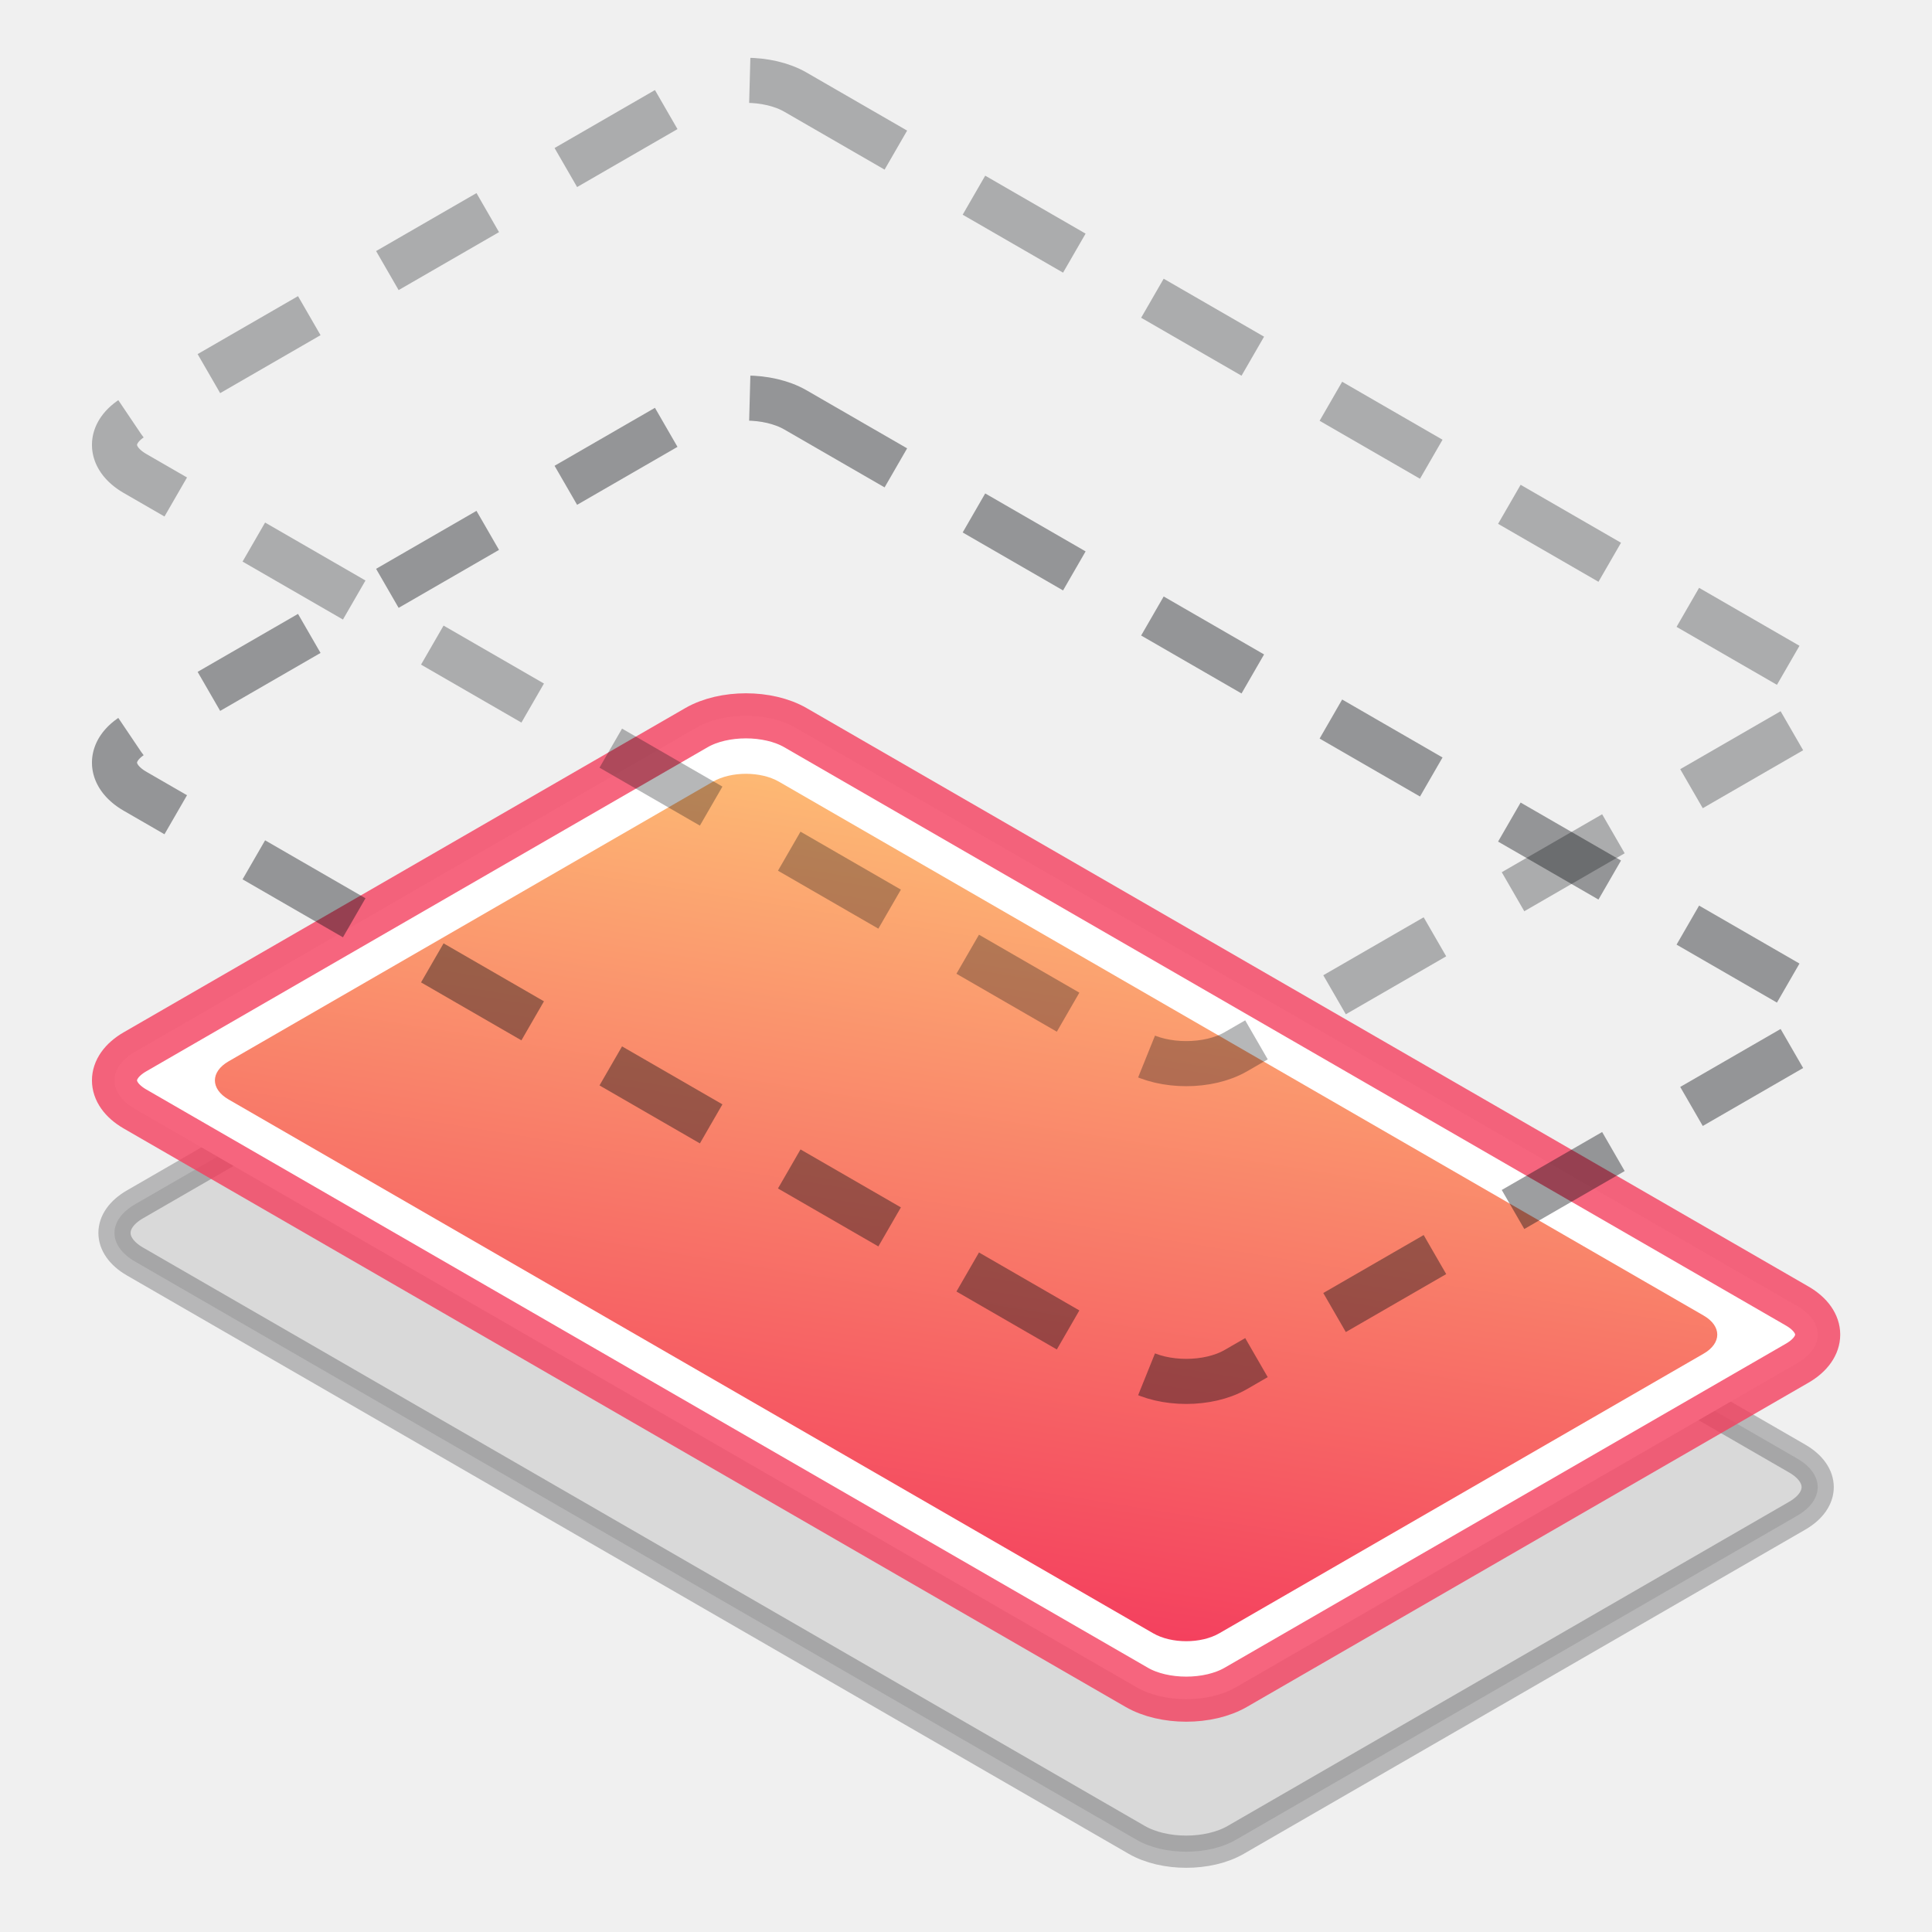
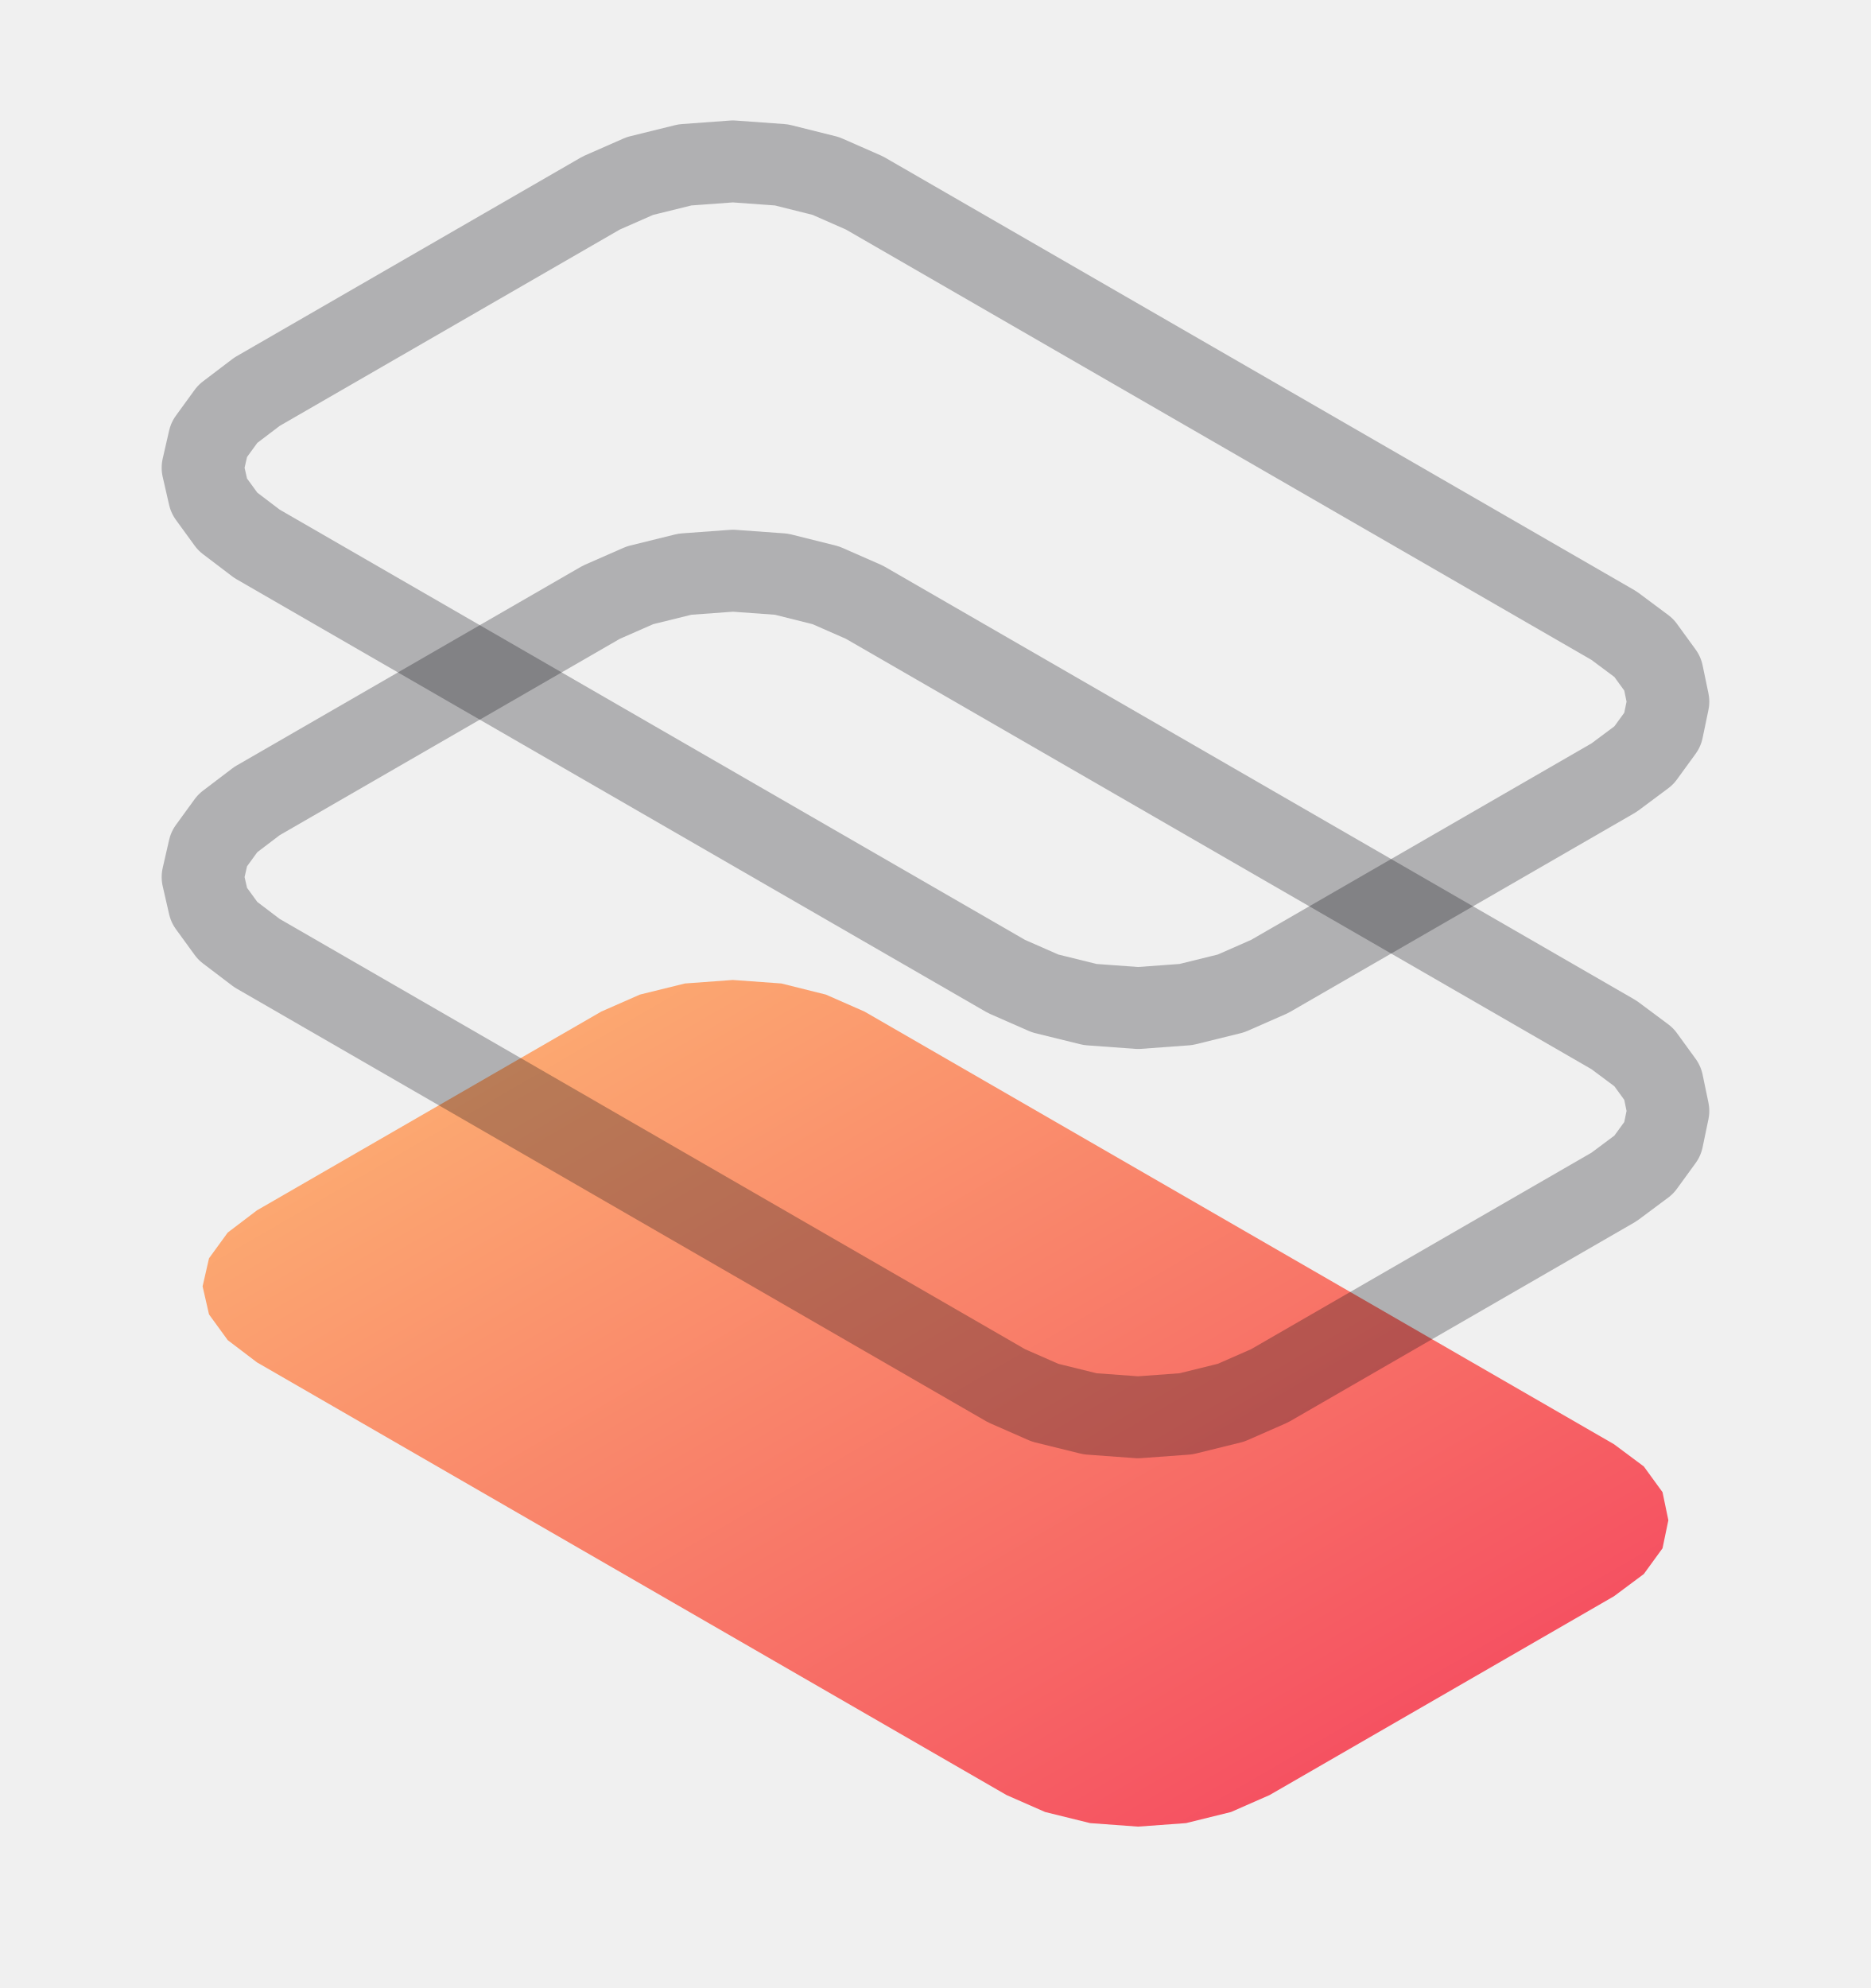
- <svg xmlns="http://www.w3.org/2000/svg" role="img" aria-label="Glassworks Kiln" viewBox="0 0 29.71 30.4" width="30" height="30">
+ <svg xmlns="http://www.w3.org/2000/svg" role="img" aria-label="Glassworks Kiln" viewBox="0 0 31.71 34" width="32" height="34">
  <defs>
    <linearGradient id="lit" x1="0" y1="0" x2="1" y2="1">
      <stop offset="0" stop-color="#38bdf8" />
      <stop offset="1" stop-color="#a78bfa" />
    </linearGradient>
    <linearGradient id="litH" x1="0" y1="0" x2="1" y2="0">
      <stop offset="0" stop-color="#38bdf8" />
      <stop offset="1" stop-color="#a78bfa" />
    </linearGradient>
    <linearGradient id="ember" x1="0" y1="0" x2="1" y2="1">
      <stop offset="0" stop-color="#fdba74" />
      <stop offset="1" stop-color="#f43f5e" />
    </linearGradient>
    <linearGradient id="emberH" x1="0" y1="0" x2="1" y2="0">
      <stop offset="0" stop-color="#fdba74" />
      <stop offset="1" stop-color="#f43f5e" />
    </linearGradient>
    <pattern id="dot" width="3" height="3" patternUnits="userSpaceOnUse">
      <circle cx="1.5" cy="1.5" r=".38" fill="#0c0e13" fill-opacity=".16" />
    </pattern>
    <pattern id="dotL" width="9" height="9" patternUnits="userSpaceOnUse">
      <circle cx="4.5" cy="4.5" r=".9" fill="#0c0e13" fill-opacity=".1" />
    </pattern>
    <radialGradient id="haze" cx=".5" cy="0" r=".9">
      <stop offset="0" stop-color="#ffffff" stop-opacity=".8" />
      <stop offset="1" stop-color="#ffffff" stop-opacity="0" />
    </radialGradient>
    <radialGradient id="litHaze" cx=".1" cy=".5" r=".7">
      <stop offset="0" stop-color="#38bdf8" stop-opacity=".22" />
      <stop offset=".6" stop-color="#a78bfa" stop-opacity=".06" />
      <stop offset="1" stop-color="#a78bfa" stop-opacity="0" />
    </radialGradient>
    <radialGradient id="emberHaze" cx=".05" cy="1" r=".8">
      <stop offset="0" stop-color="#f43f5e" stop-opacity=".2" />
      <stop offset=".6" stop-color="#fdba74" stop-opacity=".05" />
      <stop offset="1" stop-color="#fdba74" stop-opacity="0" />
    </radialGradient>
    <filter id="softL" x="-50%" y="-50%" width="200%" height="200%">
      <feGaussianBlur stdDeviation="8" />
    </filter>
  </defs>
-   <g transform="matrix(0.08660254 0.05 -0.08660254 0.05 11.3923 13.4)">
-     <rect x="0" y="0" width="200" height="120" rx="9" fill="#0c0e13" fill-opacity=".1" stroke="#0c0e13" stroke-opacity=".25" stroke-width=".5" vector-effect="non-scaling-stroke" />
-   </g>
-   <g transform="matrix(0.08660254 0.05 -0.08660254 0.05 11.3923 11)">
-     <rect x="0" y="0" width="200" height="120" rx="9" fill="#ffffff" stroke="#f43f5e" stroke-opacity="0.8" stroke-width=".7" vector-effect="non-scaling-stroke" />
-     <rect x="10" y="10" width="180" height="100" rx="6" fill="url(#ember)" vector-effect="non-scaling-stroke" />
-   </g>
-   <g transform="matrix(0.08660254 0.05 -0.08660254 0.05 11.3923 6)">
-     <rect x="0" y="0" width="200" height="120" rx="9" fill="none" stroke="#0c0e13" stroke-opacity="0.4" stroke-width=".7" stroke-dasharray="1.8 1.4" vector-effect="non-scaling-stroke" />
-   </g>
-   <g transform="matrix(0.08660254 0.05 -0.08660254 0.05 11.3923 1)">
-     <rect x="0" y="0" width="200" height="120" rx="9" fill="none" stroke="#0c0e13" stroke-opacity="0.3" stroke-width=".7" stroke-dasharray="1.8 1.4" vector-effect="non-scaling-stroke" />
-   </g>
+   <path d="M27.46 24.70L27.97 25.08L28.29 25.52L28.39 26.00L28.29 26.48L27.97 26.92L27.46 27.30L21.57 30.70L20.91 30.99L20.14 31.18L19.32 31.24L18.50 31.18L17.73 30.99L17.07 30.70L4.25 23.30L3.75 22.92L3.43 22.48L3.32 22.00L3.43 21.52L3.75 21.08L4.25 20.70L10.14 17.30L10.80 17.01L11.57 16.82L12.39 16.76L13.22 16.82L13.98 17.01L14.64 17.30Z" fill="url(#ember)" fill-opacity="1" />
+   <path d="M27.46 17.70L27.97 18.08L28.29 18.52L28.39 19.00L28.29 19.48L27.97 19.92L27.46 20.30L21.57 23.70L20.91 23.99L20.14 24.18L19.32 24.24L18.50 24.18L17.73 23.99L17.07 23.70L4.25 16.30L3.75 15.92L3.43 15.48L3.32 15.00L3.43 14.52L3.75 14.08L4.25 13.70L10.14 10.30L10.80 10.01L11.57 9.82L12.39 9.76L13.22 9.82L13.98 10.01L14.64 10.30Z" fill="none" stroke="#0c0e13" stroke-opacity=".28" stroke-width="1.4" stroke-linejoin="round" />
+   <path d="M27.46 10.70L27.97 11.08L28.29 11.52L28.39 12.00L28.29 12.48L27.97 12.92L27.46 13.30L21.57 16.70L20.91 16.99L20.14 17.18L19.32 17.24L18.50 17.18L17.73 16.99L17.07 16.70L4.25 9.30L3.75 8.92L3.43 8.48L3.32 8.00L3.43 7.52L3.75 7.08L4.25 6.70L10.14 3.30L10.80 3.01L11.57 2.82L12.39 2.76L13.22 2.82L13.98 3.01L14.64 3.30Z" fill="none" stroke="#0c0e13" stroke-opacity=".28" stroke-width="1.4" stroke-linejoin="round" />
</svg>
